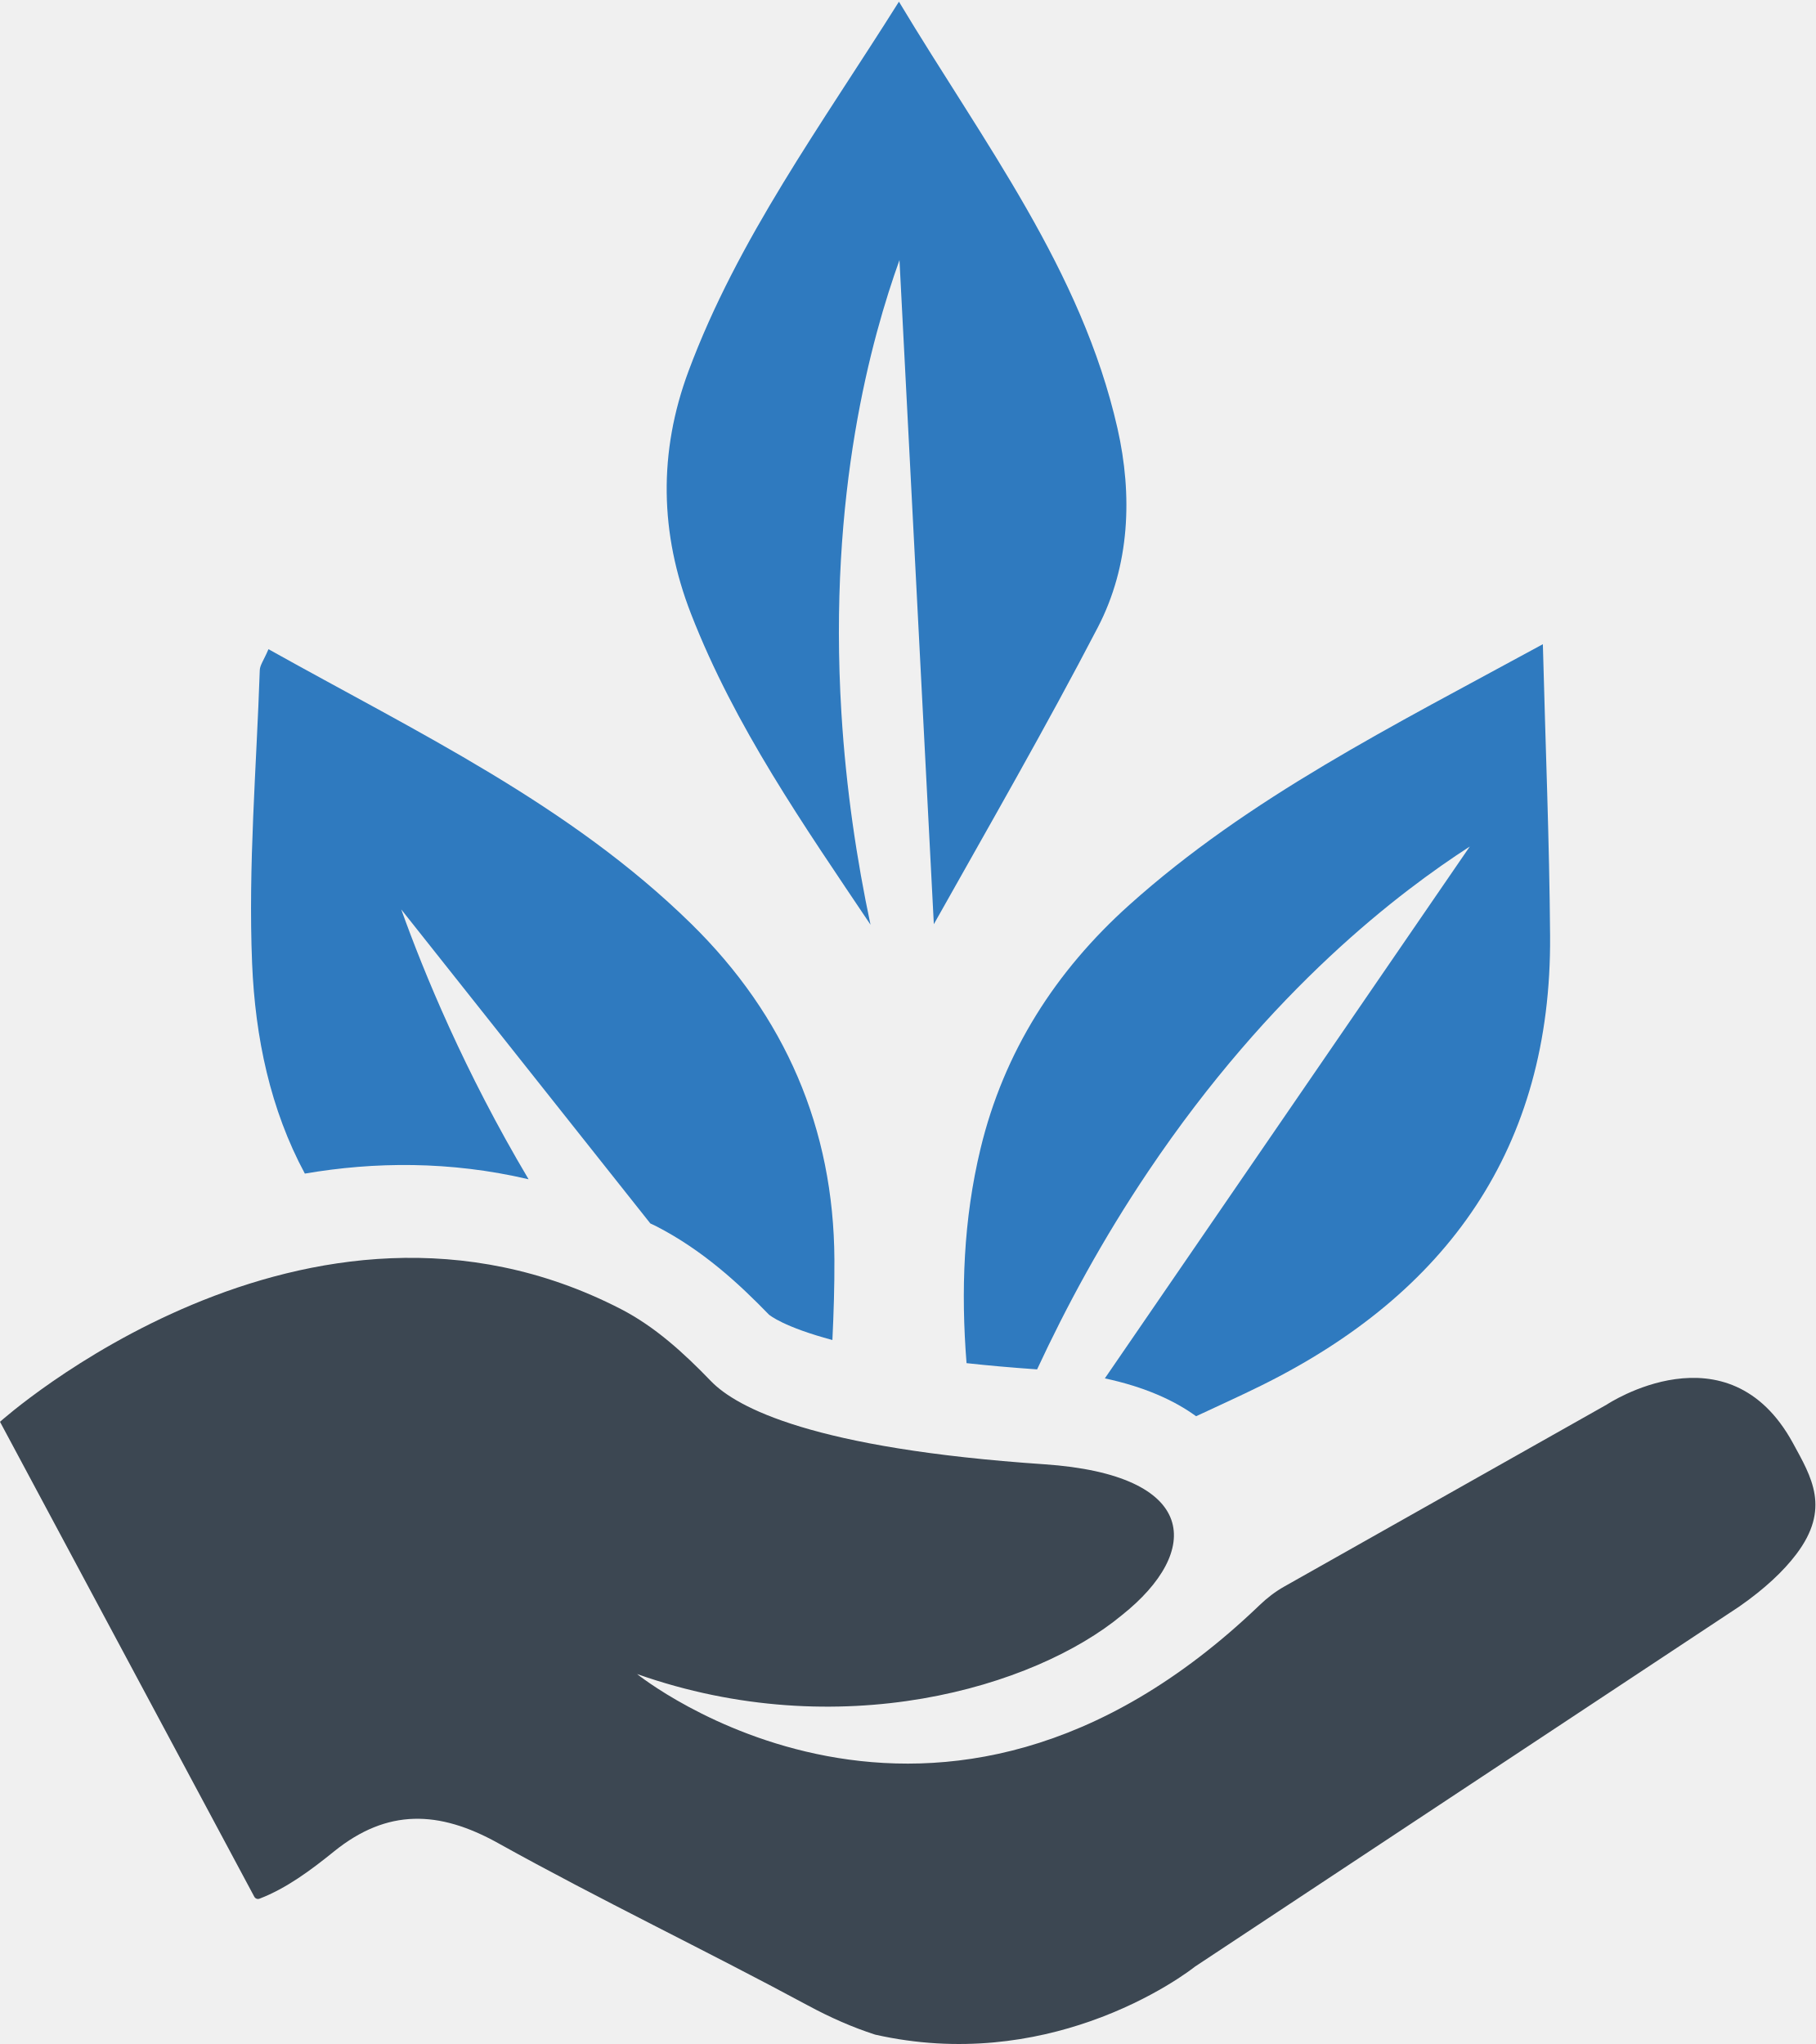
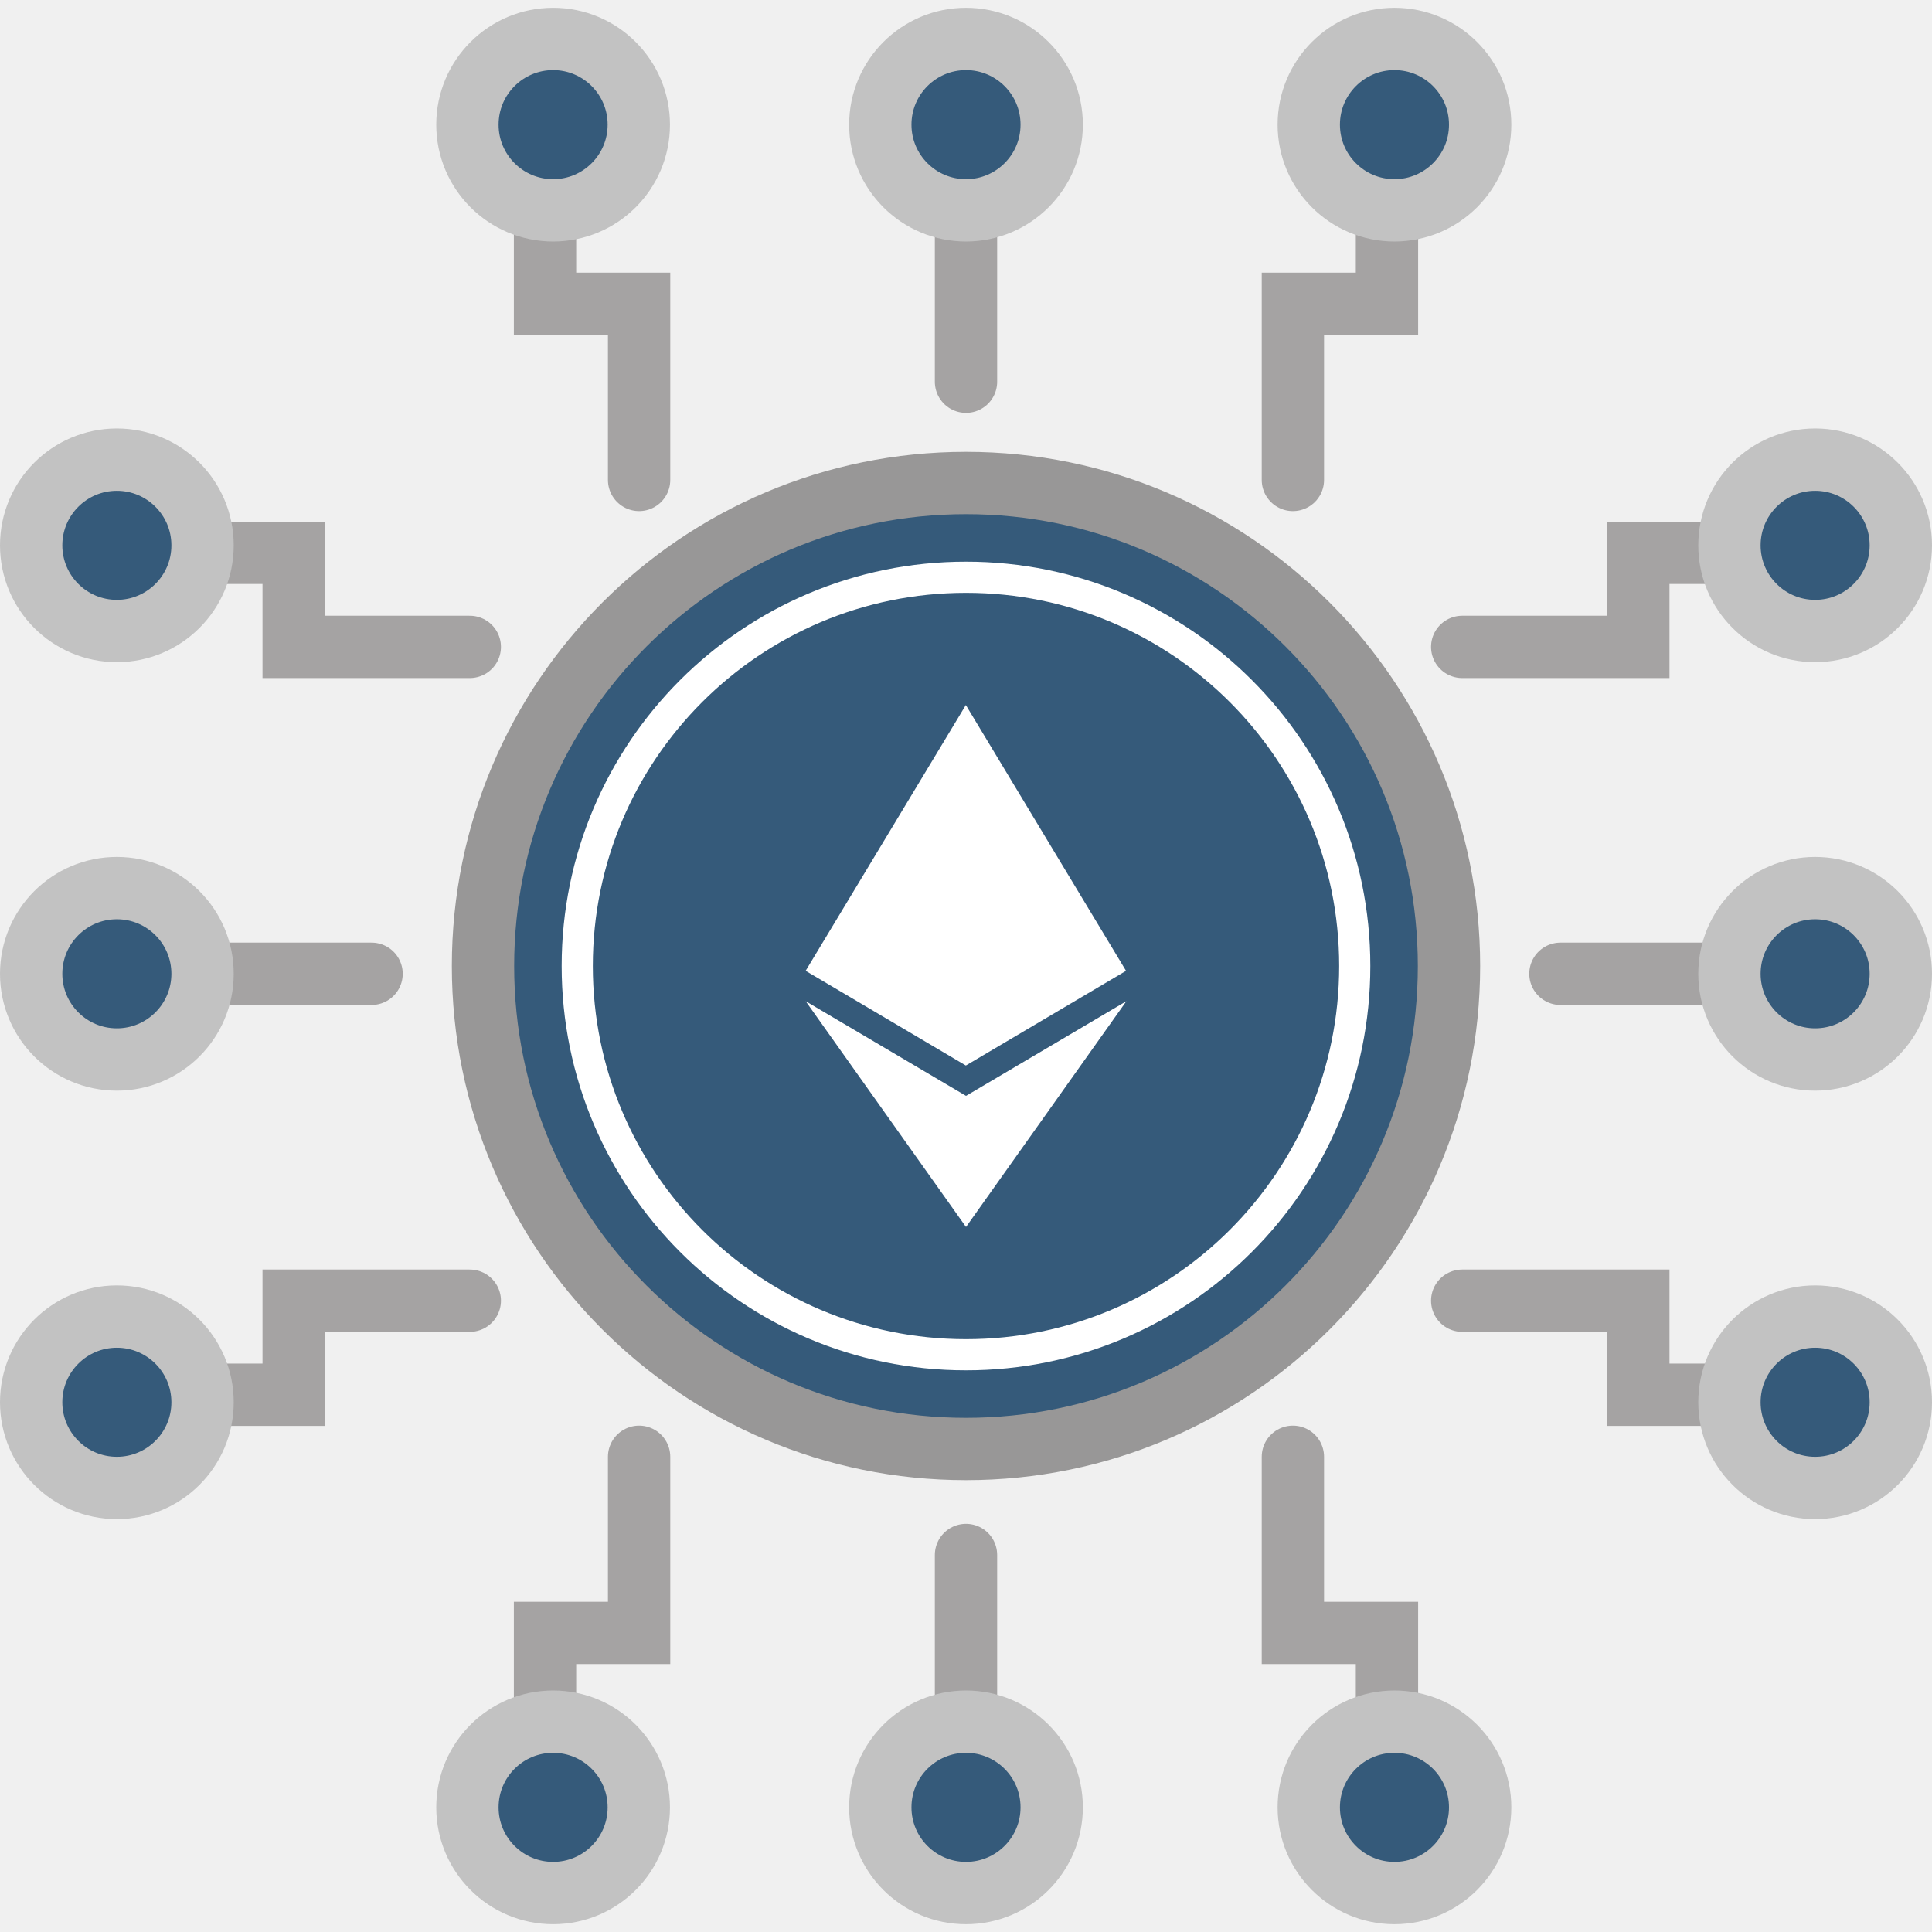
- <svg xmlns="http://www.w3.org/2000/svg" width="127px" height="143px" viewBox="0 0 127 143" version="1.1">
+ <svg xmlns="http://www.w3.org/2000/svg" width="124px" height="124px" viewBox="0 0 124 124" version="1.1">
  <defs />
  <g id="Page-1" stroke="none" stroke-width="1" fill="none" fill-rule="evenodd">
-     <g id="if_x-03_2251213" fill-rule="nonzero">
-       <path d="M125.432,100.967 C120.883,92.613 112.399,98.268 112.399,98.268 L89.845,110.995 C89.217,111.348 88.633,111.798 88.114,112.299 C65.471,134.024 44.567,117.117 44.567,117.117 C58.716,122.114 72.367,118.071 78.492,112.991 C84.093,108.533 83.902,103.177 73.041,102.441 C56.907,101.346 51.527,98.479 49.736,96.625 C47.853,94.673 45.836,92.821 43.429,91.58 C21.403,80.238 0,99.47 0,99.47 L1.267,101.835 L15.58,128.568 L17.787,132.692 C17.856,132.822 18.008,132.887 18.144,132.836 L18.147,132.836 C20.037,132.114 21.77,130.821 23.372,129.524 C27.101,126.512 30.722,126.656 34.832,128.939 C41.966,132.908 49.337,136.431 56.524,140.306 C58.1,141.158 59.658,141.838 61.2,142.337 C61.209,142.339 61.22,142.341 61.23,142.346 C67.161,143.681 72.372,142.773 76.27,141.409 C80.694,139.861 83.426,137.723 83.597,137.586 C83.604,137.582 83.609,137.577 83.618,137.572 L121.674,112.395 C123.465,111.146 124.76,109.921 125.649,108.751 C128.09,105.544 126.726,103.341 125.432,100.967 Z" id="Shape" fill="#3C4752" />
-       <g id="Group" transform="translate(17, 0)" fill="#2F7ABF">
-         <path d="M61.173,29.96 C58.661,18.887 51.812,9.99 45.887,0.117 C40.427,8.801 34.613,16.709 31.165,25.968 C29.058,31.629 29.148,37.31 31.342,42.946 C34.419,50.853 39.231,57.731 43.898,64.693 C42.948,60.217 42.191,55.233 41.862,49.876 C40.919,34.459 43.992,23.59 45.924,18.194 L48.328,64.658 C52.199,57.767 56.145,50.915 59.791,43.907 C62.049,39.571 62.238,34.657 61.173,29.96 Z" id="Shape" />
-         <path d="M4.326,82.106 C9.186,81.273 14.481,81.215 19.978,82.503 C15.472,74.919 12.657,68.051 11.07,63.625 L28.495,85.593 C28.617,85.655 28.738,85.703 28.86,85.765 C32.188,87.466 34.737,89.856 36.791,91.97 C36.846,92.018 37.826,92.837 41.232,93.749 C41.322,91.855 41.382,89.98 41.372,88.109 C41.326,78.952 37.92,71.065 31.344,64.619 C22.848,56.291 12.222,51.255 1.782,45.418 C1.451,46.194 1.185,46.533 1.173,46.882 C0.943,53.725 0.354,60.584 0.637,67.408 C0.853,72.596 1.911,77.616 4.326,82.106 Z" id="Shape" />
-         <path d="M55.552,95.803 C57.585,91.428 60.124,86.713 63.331,81.945 C71.953,69.121 81.004,62.342 85.822,59.223 L60.292,96.432 C63.08,97.031 65.152,97.972 66.675,99.081 C68.197,98.369 69.738,97.674 71.238,96.932 C84.237,90.507 91.547,80.3 91.439,65.471 C91.391,58.876 91.119,52.284 90.933,45.069 C80.353,50.835 70.373,55.8 61.999,63.313 C56.838,67.945 53.229,73.588 51.596,80.355 C50.395,85.329 50.218,90.344 50.616,95.367 C52.097,95.53 53.749,95.677 55.552,95.803 Z" id="Shape" />
+     <g id="if_Ethereum_Bitcoin_Cryptocurrency1_blockchain_crypto_mining_2927596" transform="translate(2, 2)">
+       <g id="Group" transform="translate(91, 33)" stroke="#A5A3A3" stroke-linecap="round" stroke-width="4">
+         <path d="M7.152,27.5 L17.152,27.5" id="Shape" />
+         <g id="Shape">
+           <polyline points="0.848 48.481 12.152 48.481 12.152 54.519 17.152 54.519" />
+           <polyline points="0.848 6.519 12.152 6.519 12.152 0.481 17.152 0.481" />
+         </g>
+       </g>
+       <g id="Group" transform="translate(11, 33)" stroke="#A5A3A3" stroke-linecap="round" stroke-width="4">
+         <path d="M10.848,27.5 L0.848,27.5" id="Shape" />
+         <g id="Shape">
+           <polyline points="17.152 48.481 5.848 48.481 5.848 54.519 0.848 54.519" />
+           <polyline points="17.152 6.519 5.848 6.519 5.848 0.481 0.848 0.481" />
+         </g>
+       </g>
+       <circle id="Oval" stroke="#C2C2C2" stroke-width="4" fill="#355A7A" fill-rule="nonzero" cx="114.5" cy="33" r="5.5" />
+       <circle id="Oval" stroke="#C2C2C2" stroke-width="4" fill="#355A7A" fill-rule="nonzero" cx="114.5" cy="60.5" r="5.5" />
+       <circle id="Oval" stroke="#C2C2C2" stroke-width="4" fill="#355A7A" fill-rule="nonzero" cx="114.5" cy="88" r="5.5" />
+       <circle id="Oval" stroke="#C2C2C2" stroke-width="4" fill="#355A7A" fill-rule="nonzero" cx="5.5" cy="33" r="5.5" />
+       <circle id="Oval" stroke="#C2C2C2" stroke-width="4" fill="#355A7A" fill-rule="nonzero" cx="5.5" cy="60.5" r="5.5" />
+       <circle id="Oval" stroke="#C2C2C2" stroke-width="4" fill="#355A7A" fill-rule="nonzero" cx="5.5" cy="88" r="5.5" />
+       <path d="M60,22.5 L60,12.5" id="Shape" stroke="#A5A3A3" stroke-width="4" stroke-linecap="round" />
+       <g id="Group" transform="translate(32, 12)" stroke="#A5A3A3" stroke-linecap="round" stroke-width="4">
+         <polyline id="Shape" points="48.981 16.803 48.981 5.5 55.019 5.5 55.019 0.5" />
+         <polyline id="Shape" points="7.019 16.803 7.019 5.5 0.981 5.5 0.981 0.5" />
+       </g>
+       <path d="M60,97.803 L60,107.803" id="Shape" stroke="#A5A3A3" stroke-width="4" stroke-linecap="round" />
+       <g id="Group" transform="translate(32, 91)" stroke="#A5A3A3" stroke-linecap="round" stroke-width="4">
+         <polyline id="Shape" points="48.981 0.5 48.981 11.803 55.019 11.803 55.019 16.803" />
+         <polyline id="Shape" points="7.019 0.5 7.019 11.803 0.981 11.803 0.981 16.803" />
+       </g>
+       <circle id="Oval" stroke="#C2C2C2" stroke-width="4" fill="#355A7A" fill-rule="nonzero" cx="87.5" cy="6" r="5.5" />
+       <circle id="Oval" stroke="#C2C2C2" stroke-width="4" fill="#355A7A" fill-rule="nonzero" cx="60" cy="6" r="5.5" />
+       <circle id="Oval" stroke="#C2C2C2" stroke-width="4" fill="#355A7A" fill-rule="nonzero" cx="33.5" cy="6" r="5.5" />
+       <circle id="Oval" stroke="#C2C2C2" stroke-width="4" fill="#355A7A" fill-rule="nonzero" cx="87.5" cy="114" r="5.5" />
+       <circle id="Oval" stroke="#C2C2C2" stroke-width="4" fill="#355A7A" fill-rule="nonzero" cx="60" cy="114" r="5.5" />
+       <circle id="Oval" stroke="#C2C2C2" stroke-width="4" fill="#355A7A" fill-rule="nonzero" cx="33.5" cy="114" r="5.5" />
+       <circle id="Oval" stroke="#989797" stroke-width="4" fill="#355A7A" fill-rule="nonzero" cx="60" cy="60" r="31" />
+       <circle id="Oval" stroke="#FFFFFF" stroke-width="2" fill="#355A7A" fill-rule="nonzero" stroke-linecap="round" cx="60" cy="60" r="24.951" />
+       <g id="Group" transform="translate(49, 43)" fill-rule="nonzero">
+         <polygon id="Shape" fill="#4D4D4D" points="10.99 23.387 10.988 23.388 10.988 23.386" />
+         <polygon id="Shape" fill="#FFFFFF" points="21.271 17.31 10.992 23.386 10.99 23.387 10.988 23.386 0.708 17.31 10.988 0.253 10.989 0.25 10.991 0.253" />
+         <polygon id="Shape" fill="#4D4D4D" points="10.992 23.386 10.992 23.388 10.99 23.387" />
+         <polygon id="Shape" fill="#FFFFFF" points="21.292 19.259 11.001 33.75 0.711 19.259 11.001 25.335" />
      </g>
    </g>
  </g>
</svg>
